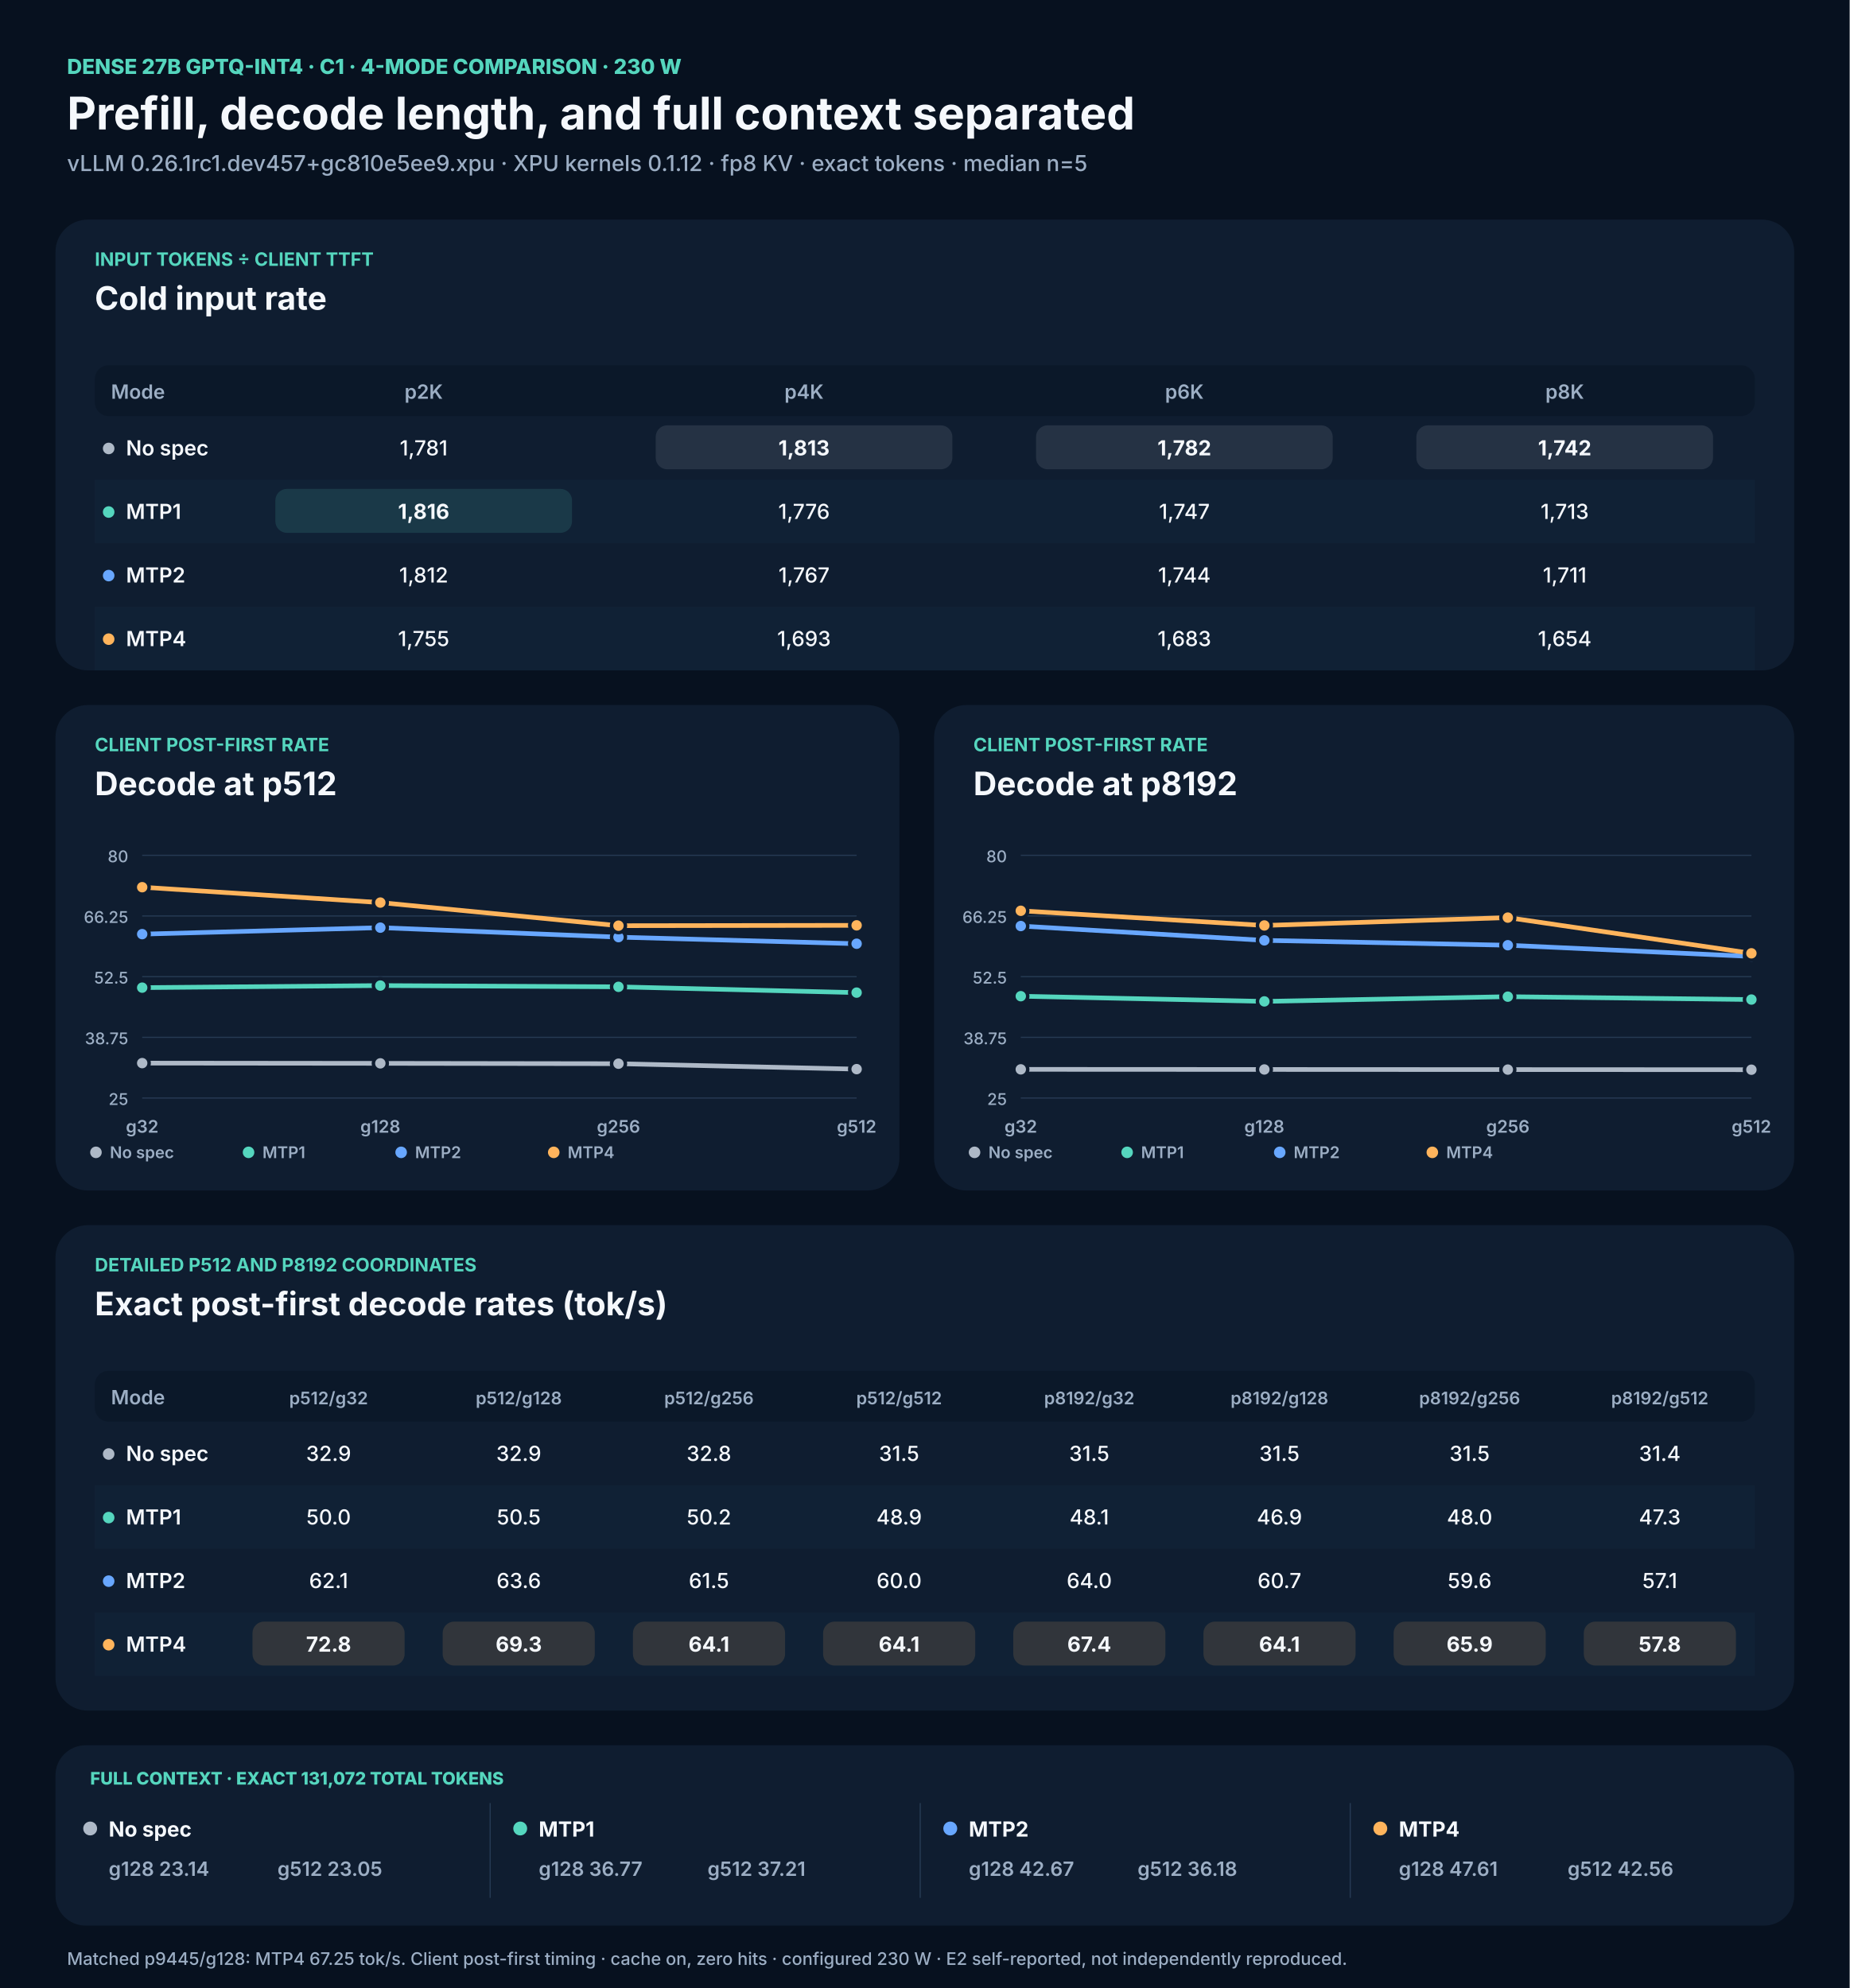
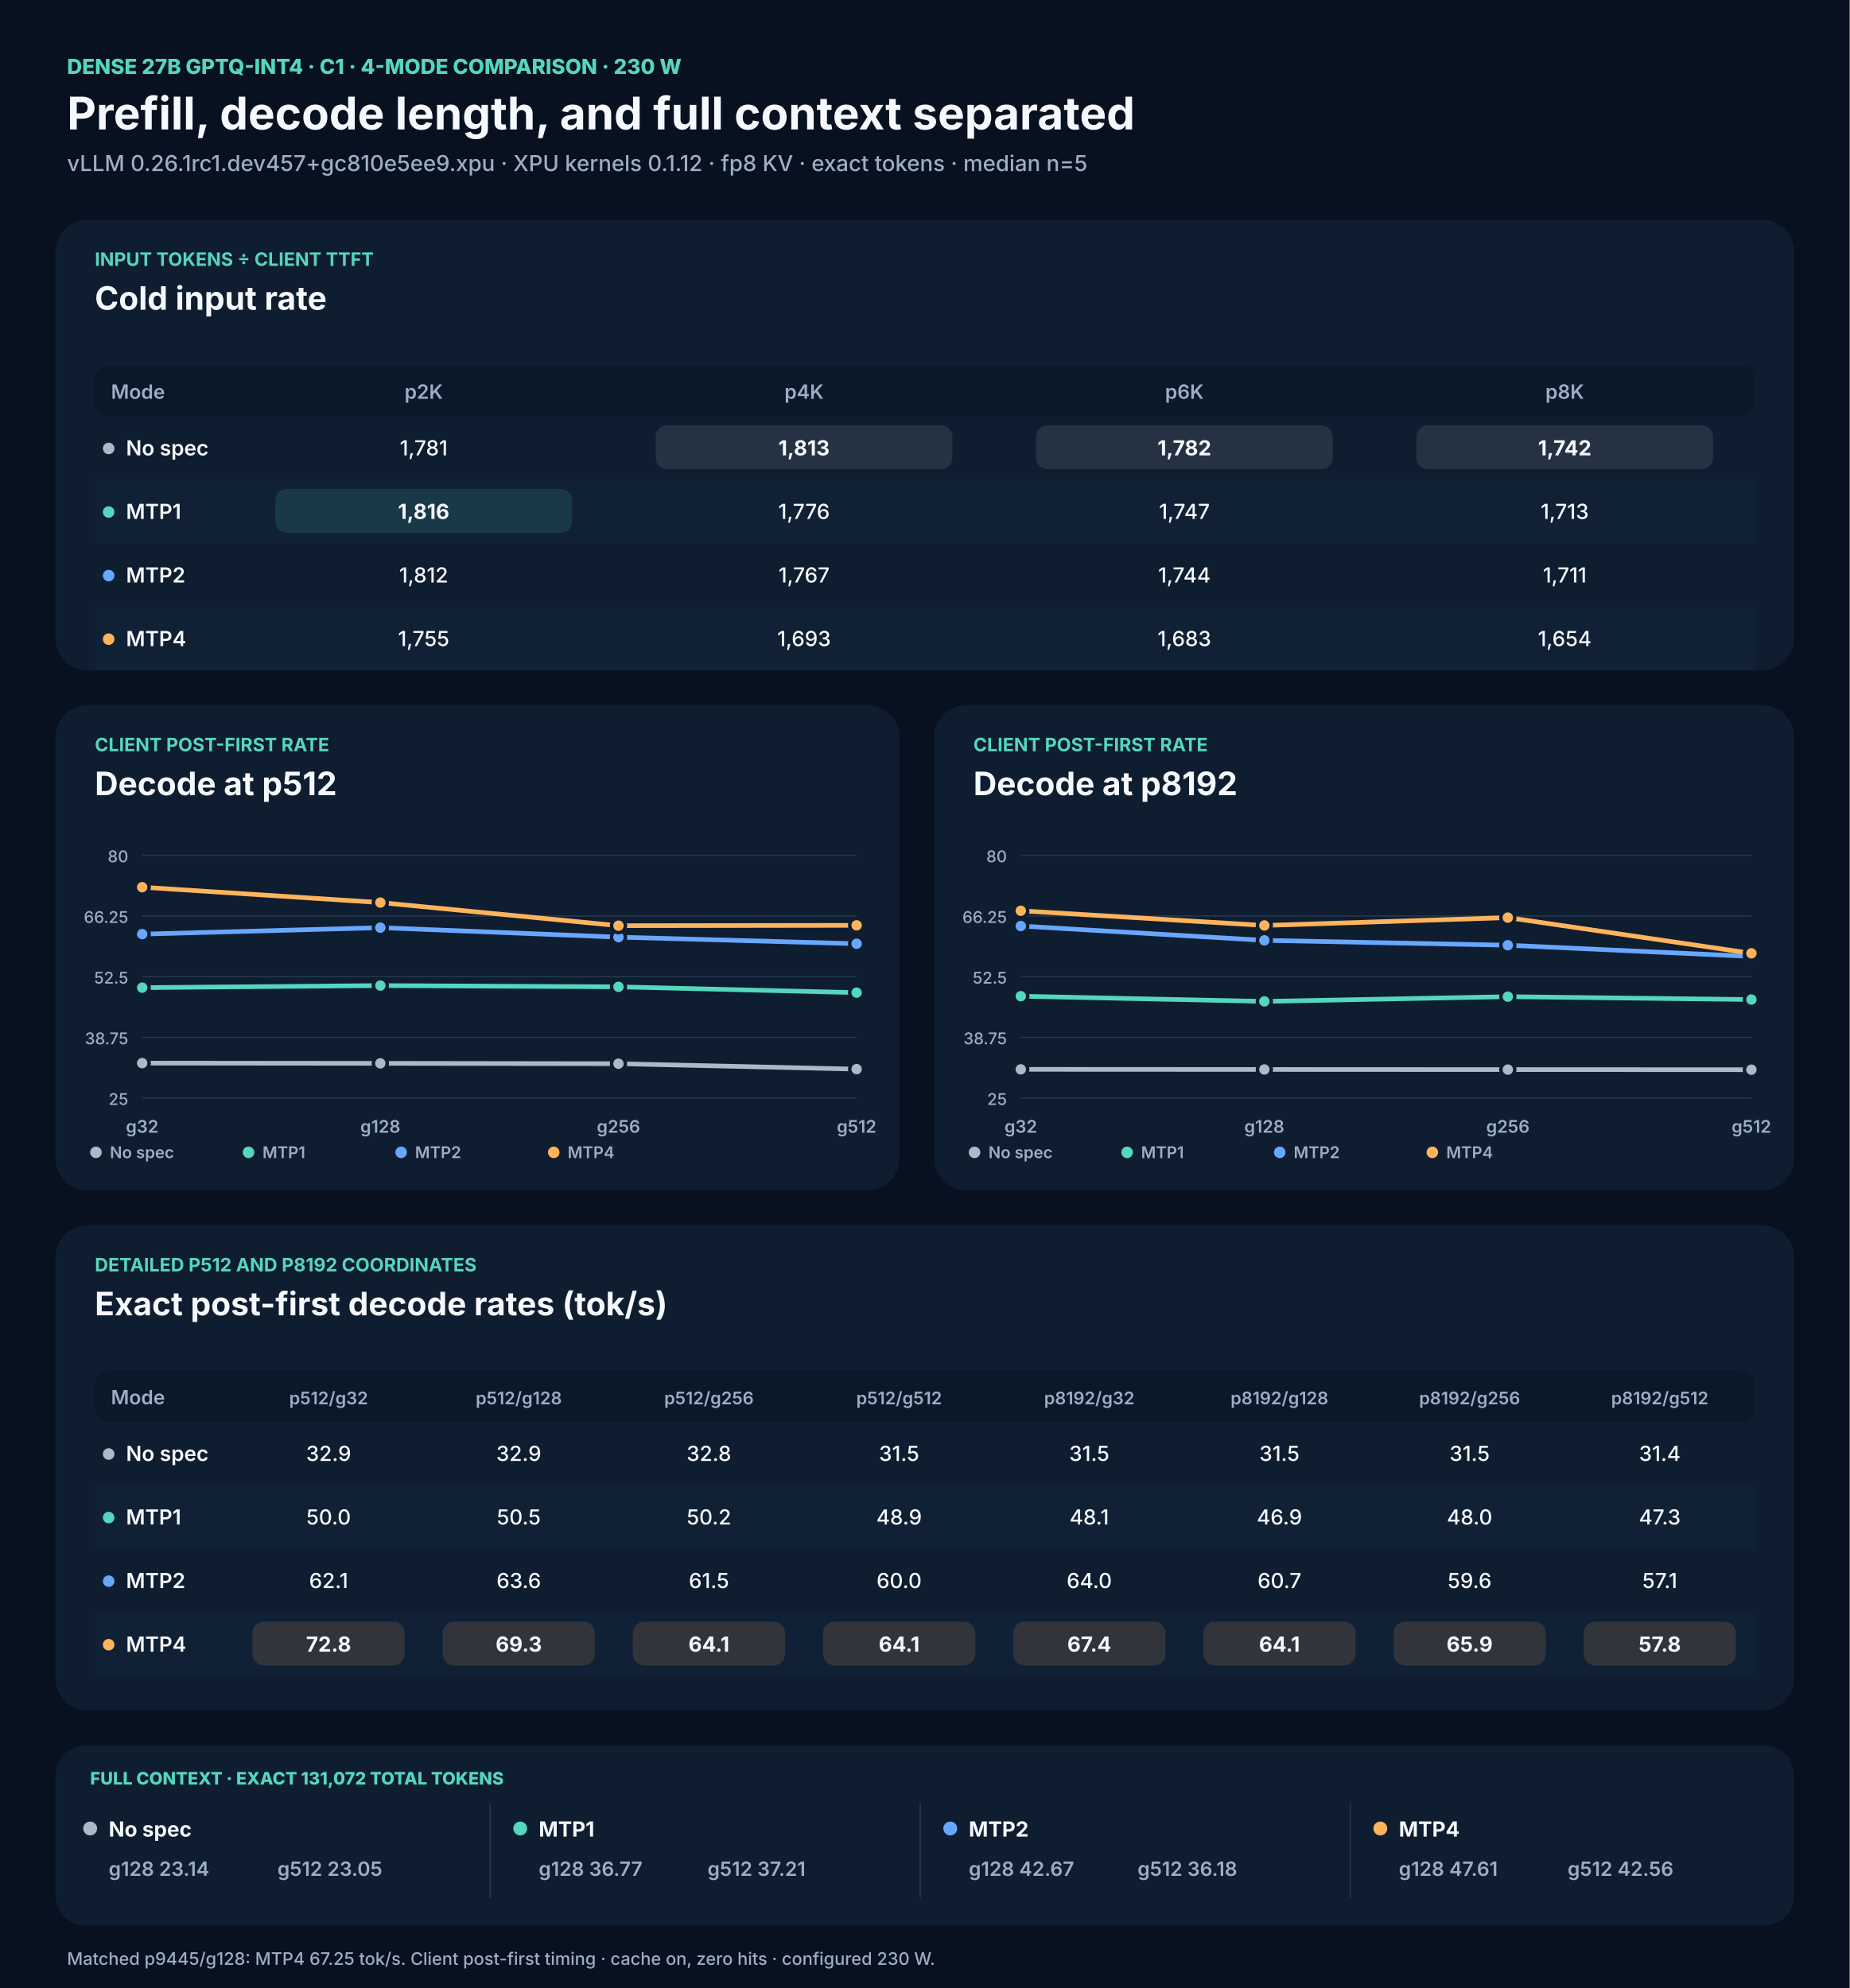
<svg xmlns="http://www.w3.org/2000/svg" width="1600" height="1720" viewBox="0 0 1600 1720" role="img" aria-labelledby="title desc">
  <rect width="1600" height="1720" fill="#07111f" />
  <style>text{font-family:Inter,ui-sans-serif,system-ui,-apple-system,BlinkMacSystemFont,"Segoe UI",sans-serif;font-variant-numeric:tabular-nums}</style>
  <text x="58" y="64" fill="#55d6be" font-size="18" font-weight="800" text-anchor="start">DENSE 27B GPTQ-INT4 · C1 · 4-MODE COMPARISON · 230 W</text>
  <text x="58" y="112" fill="#f5f8fc" font-size="39" font-weight="750" text-anchor="start">Prefill, decode length, and full context separated</text>
  <text x="58" y="148" fill="#9caec4" font-size="19" font-weight="500" text-anchor="start">vLLM 0.26.1rc1.dev457+gc810e5ee9.xpu · XPU kernels 0.1.12 · fp8 KV · exact tokens · median n=5</text>
  <rect x="48" y="190" width="1504" height="390" rx="28" fill="#0f1d30" />
  <text x="82" y="230" fill="#55d6be" font-size="16" font-weight="700" text-anchor="start">INPUT TOKENS ÷ CLIENT TTFT</text>
  <text x="82" y="268" fill="#f5f8fc" font-size="28" font-weight="700" text-anchor="start">Cold input rate</text>
  <rect x="82" y="316" width="1436" height="44" rx="12" fill="#0b1829" />
  <text x="96" y="345" fill="#9caec4" font-size="17" font-weight="600" text-anchor="start">Mode</text>
  <text x="366.5" y="345" fill="#9caec4" font-size="17" font-weight="600" text-anchor="middle">p2K</text>
  <text x="695.5" y="345" fill="#9caec4" font-size="17" font-weight="600" text-anchor="middle">p4K</text>
  <text x="1024.5" y="345" fill="#9caec4" font-size="17" font-weight="600" text-anchor="middle">p6K</text>
  <text x="1353.5" y="345" fill="#9caec4" font-size="17" font-weight="600" text-anchor="middle">p8K</text>
  <circle cx="94" cy="388" r="5" fill="#aeb9c7" />
  <text x="109" y="394" fill="#f5f8fc" font-size="18" font-weight="600" text-anchor="start">No spec</text>
  <text x="366.5" y="394" fill="#f5f8fc" font-size="18" font-weight="500" text-anchor="middle">1,781</text>
  <rect x="567.2" y="368" width="256.6" height="38" rx="10" fill="#aeb9c7" opacity="0.14" />
  <text x="695.5" y="394" fill="#f5f8fc" font-size="18" font-weight="700" text-anchor="middle">1,813</text>
  <rect x="896.2" y="368" width="256.6" height="38" rx="10" fill="#aeb9c7" opacity="0.14" />
  <text x="1024.5" y="394" fill="#f5f8fc" font-size="18" font-weight="700" text-anchor="middle">1,782</text>
  <rect x="1225.2" y="368" width="256.6" height="38" rx="10" fill="#aeb9c7" opacity="0.14" />
  <text x="1353.5" y="394" fill="#f5f8fc" font-size="18" font-weight="700" text-anchor="middle">1,742</text>
  <rect x="82" y="415" width="1436" height="55" fill="#12243a" opacity="0.52" />
  <circle cx="94" cy="443" r="5" fill="#55d6be" />
  <text x="109" y="449" fill="#f5f8fc" font-size="18" font-weight="600" text-anchor="start">MTP1</text>
  <rect x="238.2" y="423" width="256.6" height="38" rx="10" fill="#55d6be" opacity="0.14" />
  <text x="366.5" y="449" fill="#f5f8fc" font-size="18" font-weight="700" text-anchor="middle">1,816</text>
  <text x="695.5" y="449" fill="#f5f8fc" font-size="18" font-weight="500" text-anchor="middle">1,776</text>
  <text x="1024.5" y="449" fill="#f5f8fc" font-size="18" font-weight="500" text-anchor="middle">1,747</text>
  <text x="1353.5" y="449" fill="#f5f8fc" font-size="18" font-weight="500" text-anchor="middle">1,713</text>
  <circle cx="94" cy="498" r="5" fill="#68a7ff" />
  <text x="109" y="504" fill="#f5f8fc" font-size="18" font-weight="600" text-anchor="start">MTP2</text>
  <text x="366.5" y="504" fill="#f5f8fc" font-size="18" font-weight="500" text-anchor="middle">1,812</text>
  <text x="695.5" y="504" fill="#f5f8fc" font-size="18" font-weight="500" text-anchor="middle">1,767</text>
  <text x="1024.5" y="504" fill="#f5f8fc" font-size="18" font-weight="500" text-anchor="middle">1,744</text>
  <text x="1353.5" y="504" fill="#f5f8fc" font-size="18" font-weight="500" text-anchor="middle">1,711</text>
  <rect x="82" y="525" width="1436" height="55" fill="#12243a" opacity="0.52" />
  <circle cx="94" cy="553" r="5" fill="#ffb45c" />
  <text x="109" y="559" fill="#f5f8fc" font-size="18" font-weight="600" text-anchor="start">MTP4</text>
  <text x="366.5" y="559" fill="#f5f8fc" font-size="18" font-weight="500" text-anchor="middle">1,755</text>
  <text x="695.5" y="559" fill="#f5f8fc" font-size="18" font-weight="500" text-anchor="middle">1,693</text>
  <text x="1024.5" y="559" fill="#f5f8fc" font-size="18" font-weight="500" text-anchor="middle">1,683</text>
  <text x="1353.5" y="559" fill="#f5f8fc" font-size="18" font-weight="500" text-anchor="middle">1,654</text>
  <rect x="48" y="610" width="730" height="420" rx="28" fill="#0f1d30" />
  <text x="82" y="650" fill="#55d6be" font-size="16" font-weight="700" text-anchor="start">CLIENT POST-FIRST RATE</text>
  <text x="82" y="688" fill="#f5f8fc" font-size="28" font-weight="700" text-anchor="start">Decode at p512</text>
  <line x1="123" y1="950.0" x2="741" y2="950.0" stroke="#263a53" stroke-width="1" />
  <text x="111" y="956.0" fill="#9caec4" font-size="14" font-weight="500" text-anchor="end">25</text>
  <line x1="123" y1="897.5" x2="741" y2="897.5" stroke="#263a53" stroke-width="1" />
  <text x="111" y="903.5" fill="#9caec4" font-size="14" font-weight="500" text-anchor="end">38.75</text>
  <line x1="123" y1="845.0" x2="741" y2="845.0" stroke="#263a53" stroke-width="1" />
  <text x="111" y="851.0" fill="#9caec4" font-size="14" font-weight="500" text-anchor="end">52.5</text>
  <line x1="123" y1="792.5" x2="741" y2="792.5" stroke="#263a53" stroke-width="1" />
  <text x="111" y="798.5" fill="#9caec4" font-size="14" font-weight="500" text-anchor="end">66.25</text>
  <line x1="123" y1="740.0" x2="741" y2="740.0" stroke="#263a53" stroke-width="1" />
  <text x="111" y="746.0" fill="#9caec4" font-size="14" font-weight="500" text-anchor="end">80</text>
  <text x="123.0" y="980" fill="#9caec4" font-size="15" font-weight="600" text-anchor="middle">g32</text>
  <text x="329.0" y="980" fill="#9caec4" font-size="15" font-weight="600" text-anchor="middle">g128</text>
  <text x="535.0" y="980" fill="#9caec4" font-size="15" font-weight="600" text-anchor="middle">g256</text>
  <text x="741.0" y="980" fill="#9caec4" font-size="15" font-weight="600" text-anchor="middle">g512</text>
  <polyline points="123.0,919.8 329.0,920.0 535.0,920.3 741.0,925.0" fill="none" stroke="#aeb9c7" stroke-width="4" stroke-linecap="round" stroke-linejoin="round" />
  <circle cx="123.0" cy="919.8" r="6" fill="#aeb9c7" stroke="#0f1d30" stroke-width="3" />
  <circle cx="329.0" cy="920.0" r="6" fill="#aeb9c7" stroke="#0f1d30" stroke-width="3" />
  <circle cx="535.0" cy="920.3" r="6" fill="#aeb9c7" stroke="#0f1d30" stroke-width="3" />
  <circle cx="741.0" cy="925.0" r="6" fill="#aeb9c7" stroke="#0f1d30" stroke-width="3" />
  <polyline points="123.0,854.5 329.0,852.7 535.0,853.8 741.0,858.8" fill="none" stroke="#55d6be" stroke-width="4" stroke-linecap="round" stroke-linejoin="round" />
  <circle cx="123.0" cy="854.5" r="6" fill="#55d6be" stroke="#0f1d30" stroke-width="3" />
  <circle cx="329.0" cy="852.7" r="6" fill="#55d6be" stroke="#0f1d30" stroke-width="3" />
  <circle cx="535.0" cy="853.8" r="6" fill="#55d6be" stroke="#0f1d30" stroke-width="3" />
  <circle cx="741.0" cy="858.8" r="6" fill="#55d6be" stroke="#0f1d30" stroke-width="3" />
  <polyline points="123.0,808.2 329.0,802.6 535.0,810.8 741.0,816.5" fill="none" stroke="#68a7ff" stroke-width="4" stroke-linecap="round" stroke-linejoin="round" />
  <circle cx="123.0" cy="808.2" r="6" fill="#68a7ff" stroke="#0f1d30" stroke-width="3" />
  <circle cx="329.0" cy="802.6" r="6" fill="#68a7ff" stroke="#0f1d30" stroke-width="3" />
  <circle cx="535.0" cy="810.8" r="6" fill="#68a7ff" stroke="#0f1d30" stroke-width="3" />
  <circle cx="741.0" cy="816.5" r="6" fill="#68a7ff" stroke="#0f1d30" stroke-width="3" />
  <polyline points="123.0,767.6 329.0,780.9 535.0,800.9 741.0,800.6" fill="none" stroke="#ffb45c" stroke-width="4" stroke-linecap="round" stroke-linejoin="round" />
  <circle cx="123.0" cy="767.6" r="6" fill="#ffb45c" stroke="#0f1d30" stroke-width="3" />
  <circle cx="329.0" cy="780.9" r="6" fill="#ffb45c" stroke="#0f1d30" stroke-width="3" />
  <circle cx="535.0" cy="800.9" r="6" fill="#ffb45c" stroke="#0f1d30" stroke-width="3" />
  <circle cx="741.0" cy="800.6" r="6" fill="#ffb45c" stroke="#0f1d30" stroke-width="3" />
  <circle cx="83" cy="997" r="5" fill="#aeb9c7" />
  <text x="95" y="1002" fill="#9caec4" font-size="14" font-weight="600" text-anchor="start">No spec</text>
  <circle cx="215" cy="997" r="5" fill="#55d6be" />
  <text x="227" y="1002" fill="#9caec4" font-size="14" font-weight="600" text-anchor="start">MTP1</text>
  <circle cx="347" cy="997" r="5" fill="#68a7ff" />
  <text x="359" y="1002" fill="#9caec4" font-size="14" font-weight="600" text-anchor="start">MTP2</text>
  <circle cx="479" cy="997" r="5" fill="#ffb45c" />
  <text x="491" y="1002" fill="#9caec4" font-size="14" font-weight="600" text-anchor="start">MTP4</text>
  <rect x="808" y="610" width="744" height="420" rx="28" fill="#0f1d30" />
  <text x="842" y="650" fill="#55d6be" font-size="16" font-weight="700" text-anchor="start">CLIENT POST-FIRST RATE</text>
  <text x="842" y="688" fill="#f5f8fc" font-size="28" font-weight="700" text-anchor="start">Decode at p8192</text>
  <line x1="883" y1="950.0" x2="1515" y2="950.0" stroke="#263a53" stroke-width="1" />
  <text x="871" y="956.0" fill="#9caec4" font-size="14" font-weight="500" text-anchor="end">25</text>
  <line x1="883" y1="897.5" x2="1515" y2="897.5" stroke="#263a53" stroke-width="1" />
  <text x="871" y="903.5" fill="#9caec4" font-size="14" font-weight="500" text-anchor="end">38.75</text>
  <line x1="883" y1="845.0" x2="1515" y2="845.0" stroke="#263a53" stroke-width="1" />
  <text x="871" y="851.0" fill="#9caec4" font-size="14" font-weight="500" text-anchor="end">52.5</text>
  <line x1="883" y1="792.5" x2="1515" y2="792.5" stroke="#263a53" stroke-width="1" />
  <text x="871" y="798.5" fill="#9caec4" font-size="14" font-weight="500" text-anchor="end">66.25</text>
  <line x1="883" y1="740.0" x2="1515" y2="740.0" stroke="#263a53" stroke-width="1" />
  <text x="871" y="746.0" fill="#9caec4" font-size="14" font-weight="500" text-anchor="end">80</text>
  <text x="883.0" y="980" fill="#9caec4" font-size="15" font-weight="600" text-anchor="middle">g32</text>
  <text x="1093.667" y="980" fill="#9caec4" font-size="15" font-weight="600" text-anchor="middle">g128</text>
  <text x="1304.333" y="980" fill="#9caec4" font-size="15" font-weight="600" text-anchor="middle">g256</text>
  <text x="1515.0" y="980" fill="#9caec4" font-size="15" font-weight="600" text-anchor="middle">g512</text>
  <polyline points="883.0,925.2 1093.7,925.3 1304.3,925.4 1515.0,925.5" fill="none" stroke="#aeb9c7" stroke-width="4" stroke-linecap="round" stroke-linejoin="round" />
  <circle cx="883.0" cy="925.2" r="6" fill="#aeb9c7" stroke="#0f1d30" stroke-width="3" />
  <circle cx="1093.7" cy="925.3" r="6" fill="#aeb9c7" stroke="#0f1d30" stroke-width="3" />
  <circle cx="1304.3" cy="925.4" r="6" fill="#aeb9c7" stroke="#0f1d30" stroke-width="3" />
  <circle cx="1515.0" cy="925.5" r="6" fill="#aeb9c7" stroke="#0f1d30" stroke-width="3" />
  <polyline points="883.0,861.9 1093.7,866.4 1304.3,862.3 1515.0,864.8" fill="none" stroke="#55d6be" stroke-width="4" stroke-linecap="round" stroke-linejoin="round" />
  <circle cx="883.0" cy="861.9" r="6" fill="#55d6be" stroke="#0f1d30" stroke-width="3" />
  <circle cx="1093.7" cy="866.4" r="6" fill="#55d6be" stroke="#0f1d30" stroke-width="3" />
  <circle cx="1304.3" cy="862.3" r="6" fill="#55d6be" stroke="#0f1d30" stroke-width="3" />
  <circle cx="1515.0" cy="864.8" r="6" fill="#55d6be" stroke="#0f1d30" stroke-width="3" />
  <polyline points="883.0,801.2 1093.7,813.6 1304.3,817.8 1515.0,827.5" fill="none" stroke="#68a7ff" stroke-width="4" stroke-linecap="round" stroke-linejoin="round" />
  <circle cx="883.0" cy="801.2" r="6" fill="#68a7ff" stroke="#0f1d30" stroke-width="3" />
  <circle cx="1093.7" cy="813.6" r="6" fill="#68a7ff" stroke="#0f1d30" stroke-width="3" />
  <circle cx="1304.3" cy="817.8" r="6" fill="#68a7ff" stroke="#0f1d30" stroke-width="3" />
  <circle cx="1515.0" cy="827.5" r="6" fill="#68a7ff" stroke="#0f1d30" stroke-width="3" />
  <polyline points="883.0,788.0 1093.7,800.7 1304.3,793.9 1515.0,824.8" fill="none" stroke="#ffb45c" stroke-width="4" stroke-linecap="round" stroke-linejoin="round" />
  <circle cx="883.0" cy="788.0" r="6" fill="#ffb45c" stroke="#0f1d30" stroke-width="3" />
  <circle cx="1093.7" cy="800.7" r="6" fill="#ffb45c" stroke="#0f1d30" stroke-width="3" />
  <circle cx="1304.3" cy="793.9" r="6" fill="#ffb45c" stroke="#0f1d30" stroke-width="3" />
  <circle cx="1515.0" cy="824.8" r="6" fill="#ffb45c" stroke="#0f1d30" stroke-width="3" />
  <circle cx="843" cy="997" r="5" fill="#aeb9c7" />
  <text x="855" y="1002" fill="#9caec4" font-size="14" font-weight="600" text-anchor="start">No spec</text>
  <circle cx="975" cy="997" r="5" fill="#55d6be" />
  <text x="987" y="1002" fill="#9caec4" font-size="14" font-weight="600" text-anchor="start">MTP1</text>
  <circle cx="1107" cy="997" r="5" fill="#68a7ff" />
  <text x="1119" y="1002" fill="#9caec4" font-size="14" font-weight="600" text-anchor="start">MTP2</text>
  <circle cx="1239" cy="997" r="5" fill="#ffb45c" />
  <text x="1251" y="1002" fill="#9caec4" font-size="14" font-weight="600" text-anchor="start">MTP4</text>
  <rect x="48" y="1060" width="1504" height="420" rx="28" fill="#0f1d30" />
  <text x="82" y="1100" fill="#55d6be" font-size="16" font-weight="700" text-anchor="start">DETAILED P512 AND P8192 COORDINATES</text>
  <text x="82" y="1138" fill="#f5f8fc" font-size="28" font-weight="700" text-anchor="start">Exact post-first decode rates (tok/s)</text>
  <rect x="82" y="1186" width="1436" height="44" rx="12" fill="#0b1829" />
  <text x="96" y="1215" fill="#9caec4" font-size="17" font-weight="600" text-anchor="start">Mode</text>
  <text x="284.25" y="1215" fill="#9caec4" font-size="15" font-weight="600" text-anchor="middle">p512/g32</text>
  <text x="448.75" y="1215" fill="#9caec4" font-size="15" font-weight="600" text-anchor="middle">p512/g128</text>
  <text x="613.25" y="1215" fill="#9caec4" font-size="15" font-weight="600" text-anchor="middle">p512/g256</text>
  <text x="777.75" y="1215" fill="#9caec4" font-size="15" font-weight="600" text-anchor="middle">p512/g512</text>
  <text x="942.25" y="1215" fill="#9caec4" font-size="15" font-weight="600" text-anchor="middle">p8192/g32</text>
  <text x="1106.75" y="1215" fill="#9caec4" font-size="15" font-weight="600" text-anchor="middle">p8192/g128</text>
  <text x="1271.25" y="1215" fill="#9caec4" font-size="15" font-weight="600" text-anchor="middle">p8192/g256</text>
  <text x="1435.75" y="1215" fill="#9caec4" font-size="15" font-weight="600" text-anchor="middle">p8192/g512</text>
  <circle cx="94" cy="1258" r="5" fill="#aeb9c7" />
  <text x="109" y="1264" fill="#f5f8fc" font-size="18" font-weight="600" text-anchor="start">No spec</text>
  <text x="284.25" y="1264" fill="#f5f8fc" font-size="18" font-weight="500" text-anchor="middle">32.9</text>
  <text x="448.75" y="1264" fill="#f5f8fc" font-size="18" font-weight="500" text-anchor="middle">32.9</text>
  <text x="613.25" y="1264" fill="#f5f8fc" font-size="18" font-weight="500" text-anchor="middle">32.8</text>
  <text x="777.75" y="1264" fill="#f5f8fc" font-size="18" font-weight="500" text-anchor="middle">31.5</text>
  <text x="942.25" y="1264" fill="#f5f8fc" font-size="18" font-weight="500" text-anchor="middle">31.5</text>
  <text x="1106.75" y="1264" fill="#f5f8fc" font-size="18" font-weight="500" text-anchor="middle">31.5</text>
  <text x="1271.25" y="1264" fill="#f5f8fc" font-size="18" font-weight="500" text-anchor="middle">31.5</text>
  <text x="1435.75" y="1264" fill="#f5f8fc" font-size="18" font-weight="500" text-anchor="middle">31.4</text>
  <rect x="82" y="1285" width="1436" height="55" fill="#12243a" opacity="0.52" />
  <circle cx="94" cy="1313" r="5" fill="#55d6be" />
  <text x="109" y="1319" fill="#f5f8fc" font-size="18" font-weight="600" text-anchor="start">MTP1</text>
  <text x="284.25" y="1319" fill="#f5f8fc" font-size="18" font-weight="500" text-anchor="middle">50.0</text>
  <text x="448.75" y="1319" fill="#f5f8fc" font-size="18" font-weight="500" text-anchor="middle">50.5</text>
  <text x="613.25" y="1319" fill="#f5f8fc" font-size="18" font-weight="500" text-anchor="middle">50.2</text>
  <text x="777.75" y="1319" fill="#f5f8fc" font-size="18" font-weight="500" text-anchor="middle">48.9</text>
  <text x="942.25" y="1319" fill="#f5f8fc" font-size="18" font-weight="500" text-anchor="middle">48.1</text>
  <text x="1106.75" y="1319" fill="#f5f8fc" font-size="18" font-weight="500" text-anchor="middle">46.9</text>
  <text x="1271.25" y="1319" fill="#f5f8fc" font-size="18" font-weight="500" text-anchor="middle">48.0</text>
  <text x="1435.75" y="1319" fill="#f5f8fc" font-size="18" font-weight="500" text-anchor="middle">47.3</text>
  <circle cx="94" cy="1368" r="5" fill="#68a7ff" />
  <text x="109" y="1374" fill="#f5f8fc" font-size="18" font-weight="600" text-anchor="start">MTP2</text>
  <text x="284.25" y="1374" fill="#f5f8fc" font-size="18" font-weight="500" text-anchor="middle">62.1</text>
  <text x="448.75" y="1374" fill="#f5f8fc" font-size="18" font-weight="500" text-anchor="middle">63.6</text>
  <text x="613.25" y="1374" fill="#f5f8fc" font-size="18" font-weight="500" text-anchor="middle">61.5</text>
  <text x="777.75" y="1374" fill="#f5f8fc" font-size="18" font-weight="500" text-anchor="middle">60.0</text>
  <text x="942.25" y="1374" fill="#f5f8fc" font-size="18" font-weight="500" text-anchor="middle">64.0</text>
  <text x="1106.75" y="1374" fill="#f5f8fc" font-size="18" font-weight="500" text-anchor="middle">60.7</text>
  <text x="1271.25" y="1374" fill="#f5f8fc" font-size="18" font-weight="500" text-anchor="middle">59.6</text>
  <text x="1435.75" y="1374" fill="#f5f8fc" font-size="18" font-weight="500" text-anchor="middle">57.1</text>
  <rect x="82" y="1395" width="1436" height="55" fill="#12243a" opacity="0.52" />
  <circle cx="94" cy="1423" r="5" fill="#ffb45c" />
  <text x="109" y="1429" fill="#f5f8fc" font-size="18" font-weight="600" text-anchor="start">MTP4</text>
  <rect x="218.4" y="1403" width="131.6" height="38" rx="10" fill="#ffb45c" opacity="0.14" />
  <text x="284.25" y="1429" fill="#f5f8fc" font-size="18" font-weight="700" text-anchor="middle">72.8</text>
  <rect x="382.9" y="1403" width="131.6" height="38" rx="10" fill="#ffb45c" opacity="0.14" />
  <text x="448.75" y="1429" fill="#f5f8fc" font-size="18" font-weight="700" text-anchor="middle">69.3</text>
  <rect x="547.5" y="1403" width="131.6" height="38" rx="10" fill="#ffb45c" opacity="0.14" />
  <text x="613.25" y="1429" fill="#f5f8fc" font-size="18" font-weight="700" text-anchor="middle">64.1</text>
  <rect x="712.0" y="1403" width="131.6" height="38" rx="10" fill="#ffb45c" opacity="0.14" />
  <text x="777.75" y="1429" fill="#f5f8fc" font-size="18" font-weight="700" text-anchor="middle">64.1</text>
  <rect x="876.5" y="1403" width="131.6" height="38" rx="10" fill="#ffb45c" opacity="0.14" />
  <text x="942.25" y="1429" fill="#f5f8fc" font-size="18" font-weight="700" text-anchor="middle">67.4</text>
  <rect x="1041.0" y="1403" width="131.6" height="38" rx="10" fill="#ffb45c" opacity="0.14" />
  <text x="1106.75" y="1429" fill="#f5f8fc" font-size="18" font-weight="700" text-anchor="middle">64.1</text>
  <rect x="1205.5" y="1403" width="131.6" height="38" rx="10" fill="#ffb45c" opacity="0.14" />
  <text x="1271.25" y="1429" fill="#f5f8fc" font-size="18" font-weight="700" text-anchor="middle">65.9</text>
  <rect x="1370.0" y="1403" width="131.6" height="38" rx="10" fill="#ffb45c" opacity="0.14" />
  <text x="1435.75" y="1429" fill="#f5f8fc" font-size="18" font-weight="700" text-anchor="middle">57.8</text>
  <rect x="48" y="1510" width="1504" height="156" rx="26" fill="#0f1d30" />
  <text x="78" y="1544" fill="#55d6be" font-size="15" font-weight="800" text-anchor="start">FULL CONTEXT · EXACT 131,072 TOTAL TOKENS</text>
  <circle cx="78" cy="1582" r="6" fill="#aeb9c7" />
  <text x="94" y="1589" fill="#f5f8fc" font-size="18" font-weight="700" text-anchor="start">No spec</text>
  <text x="94" y="1623" fill="#9caec4" font-size="17" font-weight="600" text-anchor="start">g128 23.14</text>
  <text x="240" y="1623" fill="#9caec4" font-size="17" font-weight="600" text-anchor="start">g512 23.05</text>
  <line x1="424" y1="1560" x2="424" y2="1642" stroke="#263a53" stroke-width="1" />
  <circle cx="450" cy="1582" r="6" fill="#55d6be" />
  <text x="466" y="1589" fill="#f5f8fc" font-size="18" font-weight="700" text-anchor="start">MTP1</text>
  <text x="466" y="1623" fill="#9caec4" font-size="17" font-weight="600" text-anchor="start">g128 36.77</text>
  <text x="612" y="1623" fill="#9caec4" font-size="17" font-weight="600" text-anchor="start">g512 37.21</text>
  <line x1="796" y1="1560" x2="796" y2="1642" stroke="#263a53" stroke-width="1" />
  <circle cx="822" cy="1582" r="6" fill="#68a7ff" />
  <text x="838" y="1589" fill="#f5f8fc" font-size="18" font-weight="700" text-anchor="start">MTP2</text>
  <text x="838" y="1623" fill="#9caec4" font-size="17" font-weight="600" text-anchor="start">g128 42.67</text>
  <text x="984" y="1623" fill="#9caec4" font-size="17" font-weight="600" text-anchor="start">g512 36.18</text>
  <line x1="1168" y1="1560" x2="1168" y2="1642" stroke="#263a53" stroke-width="1" />
  <circle cx="1194" cy="1582" r="6" fill="#ffb45c" />
  <text x="1210" y="1589" fill="#f5f8fc" font-size="18" font-weight="700" text-anchor="start">MTP4</text>
  <text x="1210" y="1623" fill="#9caec4" font-size="17" font-weight="600" text-anchor="start">g128 47.61</text>
  <text x="1356" y="1623" fill="#9caec4" font-size="17" font-weight="600" text-anchor="start">g512 42.56</text>
-   <text x="58" y="1700" fill="#9caec4" font-size="15" font-weight="500" text-anchor="start">Matched p9445/g128: MTP4 67.25 tok/s. Client post-first timing · cache on, zero hits · configured 230 W · E2 self-reported, not independently reproduced.</text>
+   <text x="58" y="1700" fill="#9caec4" font-size="15" font-weight="500" text-anchor="start">Matched p9445/g128: MTP4 67.25 tok/s. Client post-first timing · cache on, zero hits · configured 230 W.</text>
</svg>
